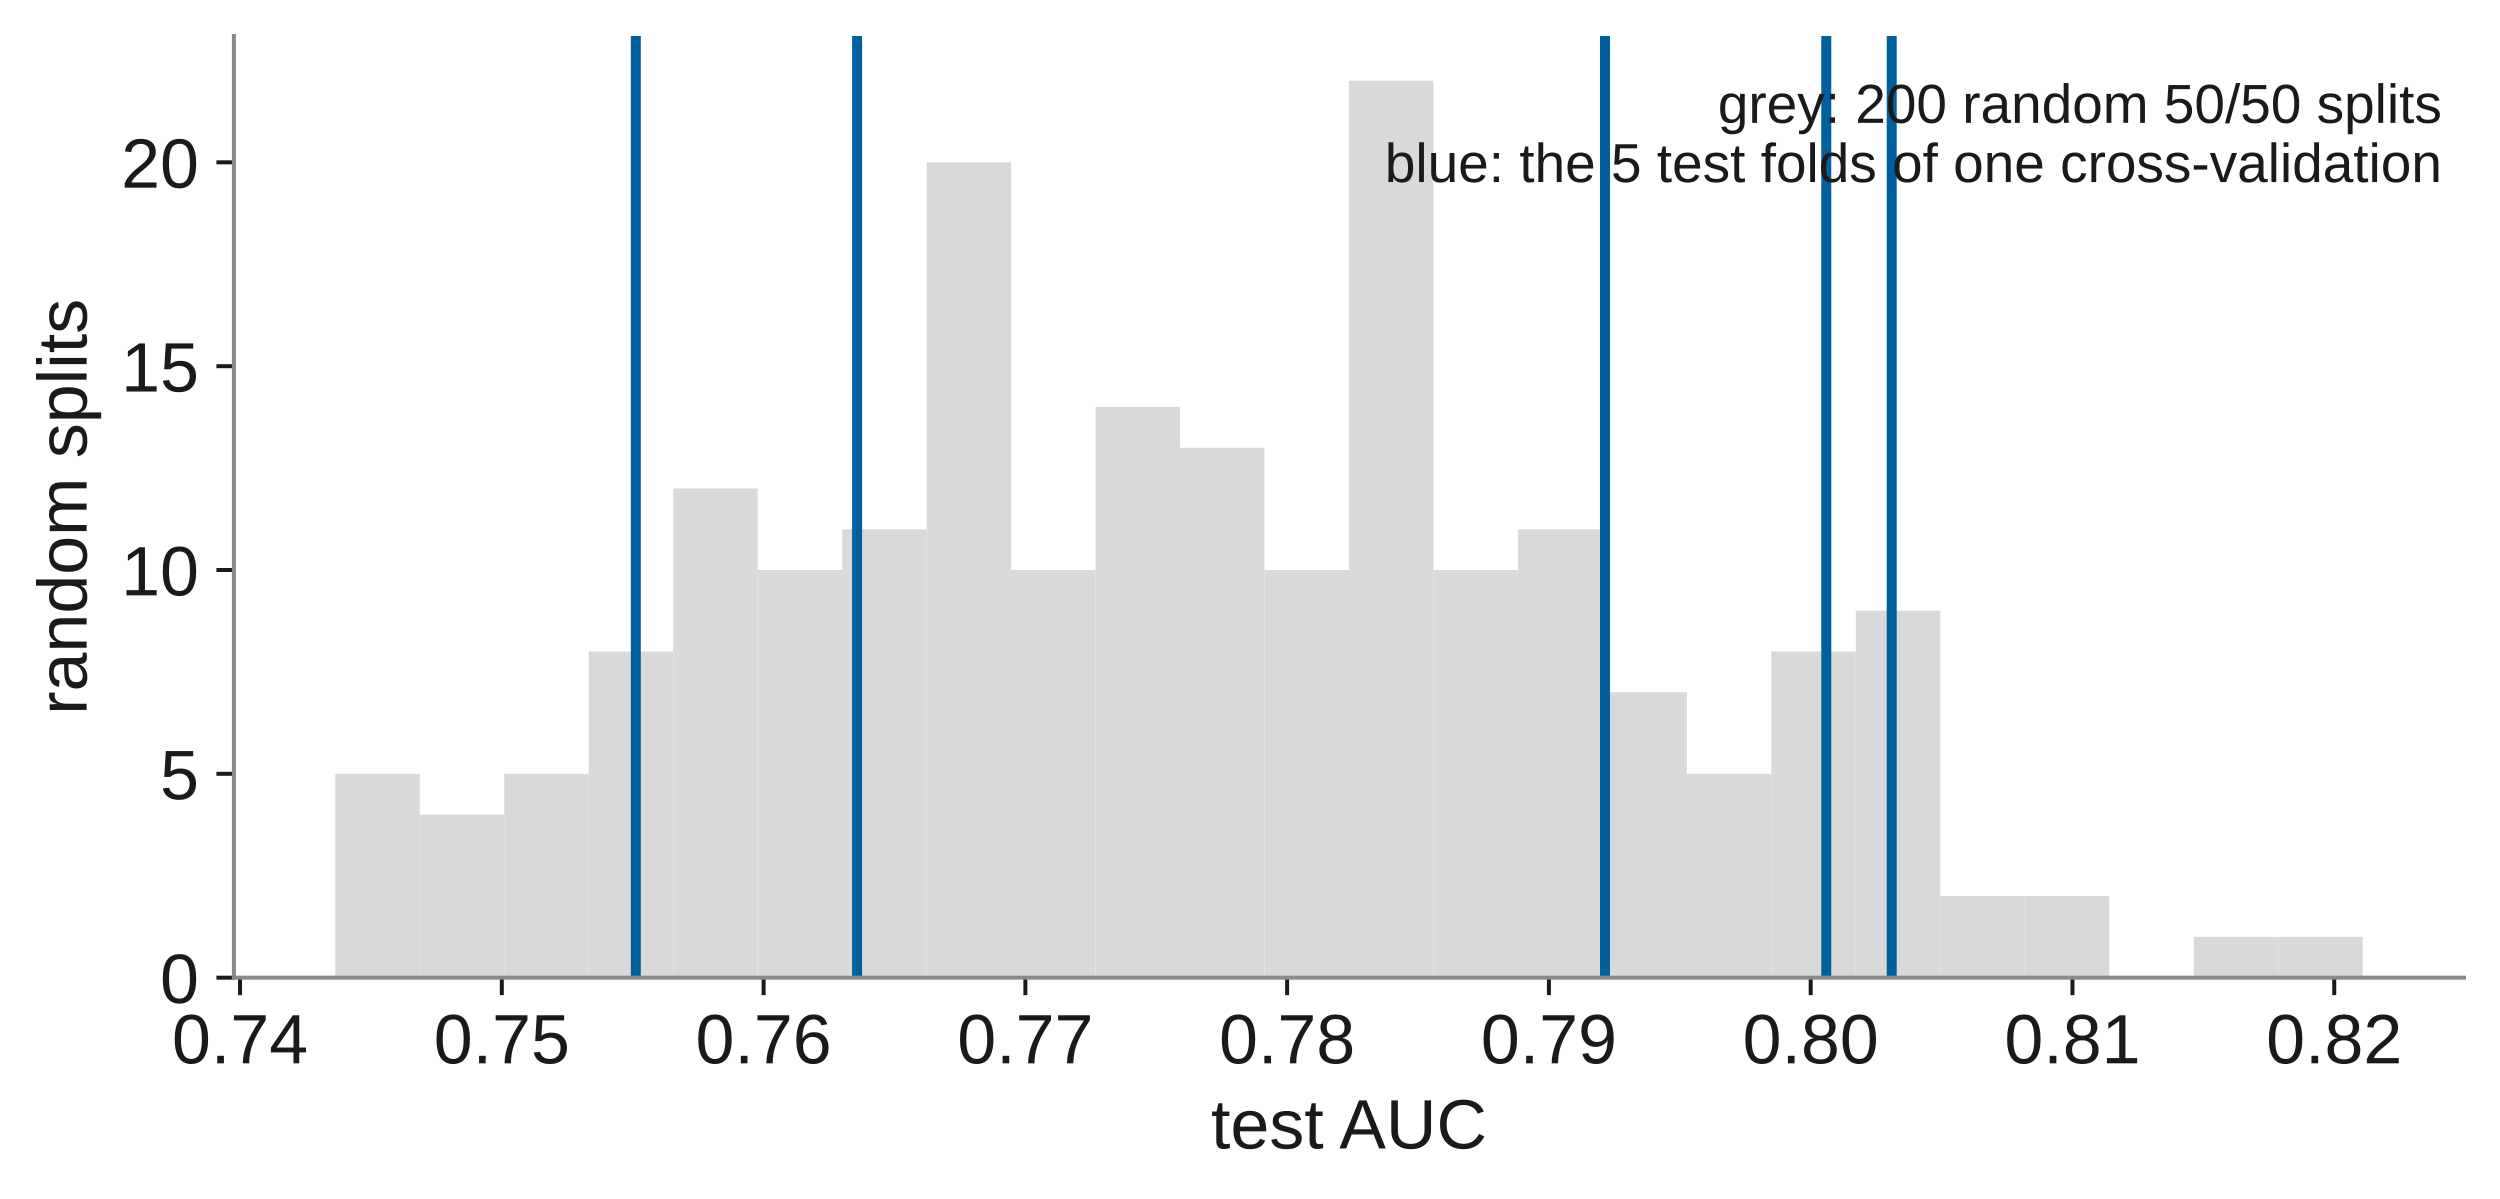
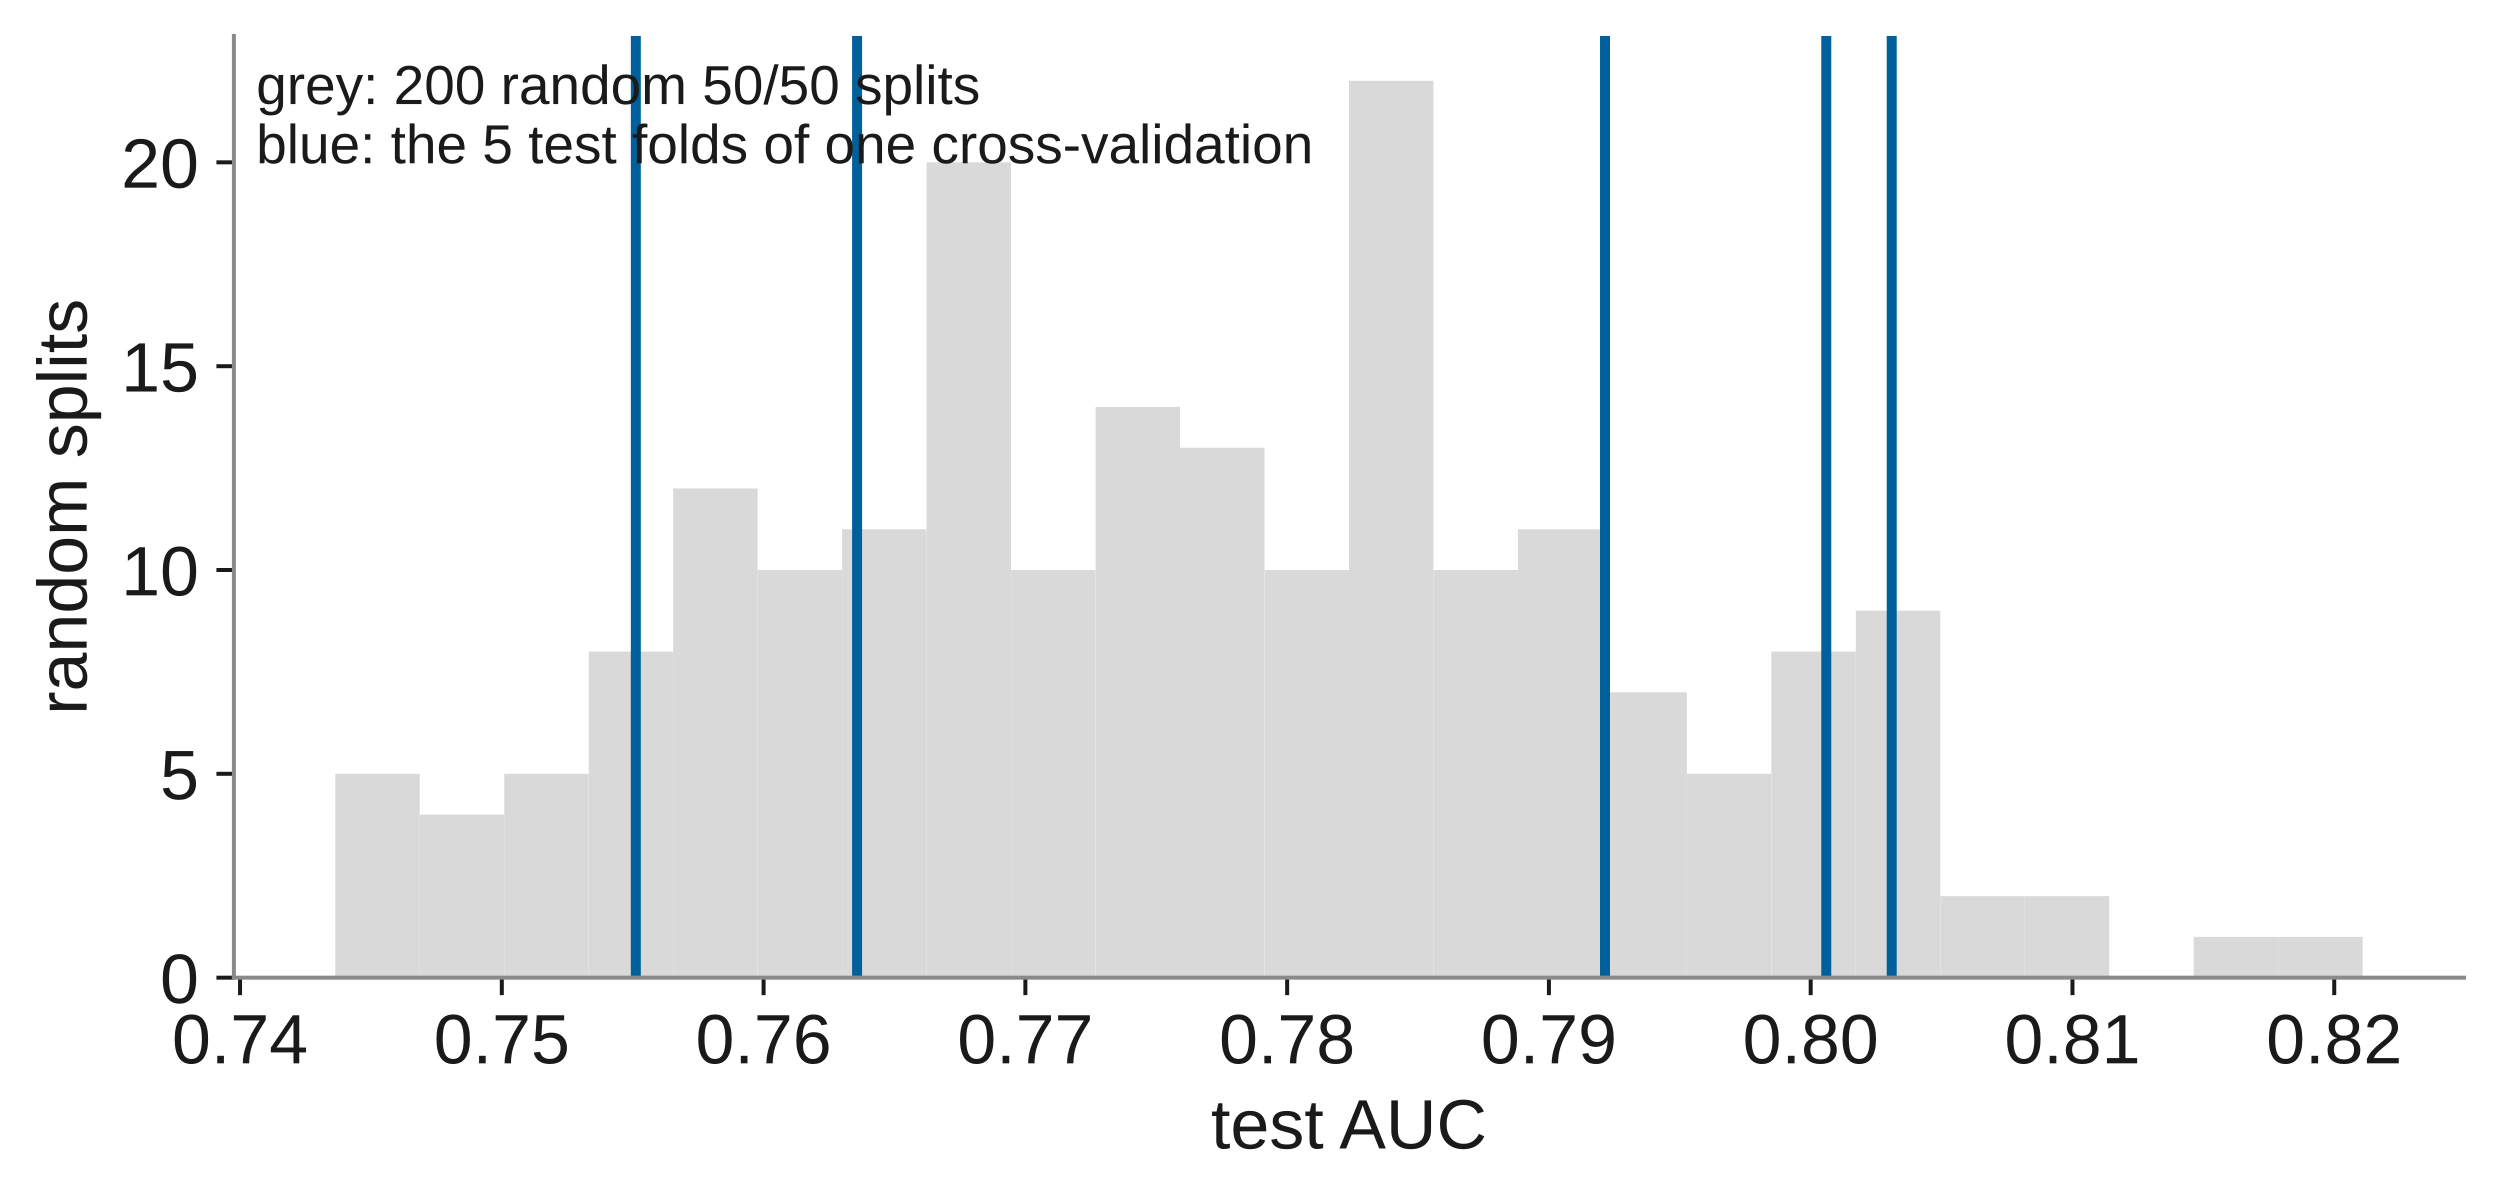
<svg xmlns="http://www.w3.org/2000/svg" xmlns:xlink="http://www.w3.org/1999/xlink" width="500.421pt" height="239.997pt" viewBox="0 0 500.421 239.997" version="1.1">
  <defs>
    <style type="text/css">*{stroke-linejoin: round; stroke-linecap: butt}</style>
  </defs>
  <g id="figure_1">
    <g id="patch_1">
      <path d="M 0 239.997  L 500.421 239.997  L 500.421 0  L 0 0  L 0 239.997  z " style="fill: none" />
    </g>
    <g id="axes_1">
      <g id="patch_2">
        <path d="M 46.821 195.696  L 493.221 195.696  L 493.221 7.2  L 46.821 7.2  L 46.821 195.696  z " style="fill: none" />
      </g>
      <g id="patch_3">
        <path d="M 67.112 195.696  L 84.021 195.696  L 84.021 154.896  L 67.112 154.896  z " clip-path="url(#p59104efd13)" style="fill: #d9d9d9" />
      </g>
      <g id="patch_4">
        <path d="M 84.021 195.696  L 100.93 195.696  L 100.93 163.056  L 84.021 163.056  z " clip-path="url(#p59104efd13)" style="fill: #d9d9d9" />
      </g>
      <g id="patch_5">
        <path d="M 100.93 195.696  L 117.839 195.696  L 117.839 154.896  L 100.93 154.896  z " clip-path="url(#p59104efd13)" style="fill: #d9d9d9" />
      </g>
      <g id="patch_6">
        <path d="M 117.839 195.696  L 134.749 195.696  L 134.749 130.416  L 117.839 130.416  z " clip-path="url(#p59104efd13)" style="fill: #d9d9d9" />
      </g>
      <g id="patch_7">
        <path d="M 134.749 195.696  L 151.658 195.696  L 151.658 97.776  L 134.749 97.776  z " clip-path="url(#p59104efd13)" style="fill: #d9d9d9" />
      </g>
      <g id="patch_8">
        <path d="M 151.658 195.696  L 168.567 195.696  L 168.567 114.096  L 151.658 114.096  z " clip-path="url(#p59104efd13)" style="fill: #d9d9d9" />
      </g>
      <g id="patch_9">
        <path d="M 168.567 195.696  L 185.476 195.696  L 185.476 105.936  L 168.567 105.936  z " clip-path="url(#p59104efd13)" style="fill: #d9d9d9" />
      </g>
      <g id="patch_10">
        <path d="M 185.476 195.696  L 202.385 195.696  L 202.385 32.496  L 185.476 32.496  z " clip-path="url(#p59104efd13)" style="fill: #d9d9d9" />
      </g>
      <g id="patch_11">
        <path d="M 202.385 195.696  L 219.294 195.696  L 219.294 114.096  L 202.385 114.096  z " clip-path="url(#p59104efd13)" style="fill: #d9d9d9" />
      </g>
      <g id="patch_12">
        <path d="M 219.294 195.696  L 236.203 195.696  L 236.203 81.456  L 219.294 81.456  z " clip-path="url(#p59104efd13)" style="fill: #d9d9d9" />
      </g>
      <g id="patch_13">
        <path d="M 236.203 195.696  L 253.112 195.696  L 253.112 89.616  L 236.203 89.616  z " clip-path="url(#p59104efd13)" style="fill: #d9d9d9" />
      </g>
      <g id="patch_14">
        <path d="M 253.112 195.696  L 270.021 195.696  L 270.021 114.096  L 253.112 114.096  z " clip-path="url(#p59104efd13)" style="fill: #d9d9d9" />
      </g>
      <g id="patch_15">
        <path d="M 270.021 195.696  L 286.93 195.696  L 286.93 16.176  L 270.021 16.176  z " clip-path="url(#p59104efd13)" style="fill: #d9d9d9" />
      </g>
      <g id="patch_16">
        <path d="M 286.93 195.696  L 303.839 195.696  L 303.839 114.096  L 286.93 114.096  z " clip-path="url(#p59104efd13)" style="fill: #d9d9d9" />
      </g>
      <g id="patch_17">
        <path d="M 303.839 195.696  L 320.749 195.696  L 320.749 105.936  L 303.839 105.936  z " clip-path="url(#p59104efd13)" style="fill: #d9d9d9" />
      </g>
      <g id="patch_18">
        <path d="M 320.749 195.696  L 337.658 195.696  L 337.658 138.576  L 320.749 138.576  z " clip-path="url(#p59104efd13)" style="fill: #d9d9d9" />
      </g>
      <g id="patch_19">
        <path d="M 337.658 195.696  L 354.567 195.696  L 354.567 154.896  L 337.658 154.896  z " clip-path="url(#p59104efd13)" style="fill: #d9d9d9" />
      </g>
      <g id="patch_20">
        <path d="M 354.567 195.696  L 371.476 195.696  L 371.476 130.416  L 354.567 130.416  z " clip-path="url(#p59104efd13)" style="fill: #d9d9d9" />
      </g>
      <g id="patch_21">
        <path d="M 371.476 195.696  L 388.385 195.696  L 388.385 122.256  L 371.476 122.256  z " clip-path="url(#p59104efd13)" style="fill: #d9d9d9" />
      </g>
      <g id="patch_22">
        <path d="M 388.385 195.696  L 405.294 195.696  L 405.294 179.376  L 388.385 179.376  z " clip-path="url(#p59104efd13)" style="fill: #d9d9d9" />
      </g>
      <g id="patch_23">
        <path d="M 405.294 195.696  L 422.203 195.696  L 422.203 179.376  L 405.294 179.376  z " clip-path="url(#p59104efd13)" style="fill: #d9d9d9" />
      </g>
      <g id="patch_24">
        <path d="M 422.203 195.696  L 439.112 195.696  L 439.112 195.696  L 422.203 195.696  z " clip-path="url(#p59104efd13)" style="fill: #d9d9d9" />
      </g>
      <g id="patch_25">
        <path d="M 439.112 195.696  L 456.021 195.696  L 456.021 187.536  L 439.112 187.536  z " clip-path="url(#p59104efd13)" style="fill: #d9d9d9" />
      </g>
      <g id="patch_26">
        <path d="M 456.021 195.696  L 472.93 195.696  L 472.93 187.536  L 456.021 187.536  z " clip-path="url(#p59104efd13)" style="fill: #d9d9d9" />
      </g>
      <g id="matplotlib.axis_1">
        <g id="xtick_1">
          <g id="line2d_1">
            <defs>
              <path id="me658e1f91e" d="M 0 0  L 0 3.5  " style="stroke: #1a1a1a; stroke-width: 0.8" />
            </defs>
            <g>
              <use xlink:href="#me658e1f91e" x="48.049" y="195.696" style="fill: #1a1a1a; stroke: #1a1a1a; stroke-width: 0.8" />
            </g>
          </g>
          <g id="text_1">
            <text style="fill: #1a1a1a; font: 14px 'Arimo', 'Liberation Sans', 'Arial', 'DejaVu Sans', sans-serif; text-anchor: middle" x="48.049" y="212.842" transform="rotate(-0 48.04888 212.8416)">0.74</text>
          </g>
        </g>
        <g id="xtick_2">
          <g id="line2d_2">
            <g>
              <use xlink:href="#me658e1f91e" x="100.448" y="195.696" style="fill: #1a1a1a; stroke: #1a1a1a; stroke-width: 0.8" />
            </g>
          </g>
          <g id="text_2">
            <text style="fill: #1a1a1a; font: 14px 'Arimo', 'Liberation Sans', 'Arial', 'DejaVu Sans', sans-serif; text-anchor: middle" x="100.448" y="212.842" transform="rotate(-0 100.4479 212.8416)">0.75</text>
          </g>
        </g>
        <g id="xtick_3">
          <g id="line2d_3">
            <g>
              <use xlink:href="#me658e1f91e" x="152.847" y="195.696" style="fill: #1a1a1a; stroke: #1a1a1a; stroke-width: 0.8" />
            </g>
          </g>
          <g id="text_3">
            <text style="fill: #1a1a1a; font: 14px 'Arimo', 'Liberation Sans', 'Arial', 'DejaVu Sans', sans-serif; text-anchor: middle" x="152.847" y="212.842" transform="rotate(-0 152.847 212.8416)">0.76</text>
          </g>
        </g>
        <g id="xtick_4">
          <g id="line2d_4">
            <g>
              <use xlink:href="#me658e1f91e" x="205.246" y="195.696" style="fill: #1a1a1a; stroke: #1a1a1a; stroke-width: 0.8" />
            </g>
          </g>
          <g id="text_4">
            <text style="fill: #1a1a1a; font: 14px 'Arimo', 'Liberation Sans', 'Arial', 'DejaVu Sans', sans-serif; text-anchor: middle" x="205.246" y="212.842" transform="rotate(-0 205.246 212.8416)">0.77</text>
          </g>
        </g>
        <g id="xtick_5">
          <g id="line2d_5">
            <g>
              <use xlink:href="#me658e1f91e" x="257.645" y="195.696" style="fill: #1a1a1a; stroke: #1a1a1a; stroke-width: 0.8" />
            </g>
          </g>
          <g id="text_5">
            <text style="fill: #1a1a1a; font: 14px 'Arimo', 'Liberation Sans', 'Arial', 'DejaVu Sans', sans-serif; text-anchor: middle" x="257.645" y="212.842" transform="rotate(-0 257.6451 212.8416)">0.78</text>
          </g>
        </g>
        <g id="xtick_6">
          <g id="line2d_6">
            <g>
              <use xlink:href="#me658e1f91e" x="310.044" y="195.696" style="fill: #1a1a1a; stroke: #1a1a1a; stroke-width: 0.8" />
            </g>
          </g>
          <g id="text_6">
            <text style="fill: #1a1a1a; font: 14px 'Arimo', 'Liberation Sans', 'Arial', 'DejaVu Sans', sans-serif; text-anchor: middle" x="310.044" y="212.842" transform="rotate(-0 310.0441 212.8416)">0.79</text>
          </g>
        </g>
        <g id="xtick_7">
          <g id="line2d_7">
            <g>
              <use xlink:href="#me658e1f91e" x="362.443" y="195.696" style="fill: #1a1a1a; stroke: #1a1a1a; stroke-width: 0.8" />
            </g>
          </g>
          <g id="text_7">
            <text style="fill: #1a1a1a; font: 14px 'Arimo', 'Liberation Sans', 'Arial', 'DejaVu Sans', sans-serif; text-anchor: middle" x="362.443" y="212.842" transform="rotate(-0 362.4432 212.8416)">0.80</text>
          </g>
        </g>
        <g id="xtick_8">
          <g id="line2d_8">
            <g>
              <use xlink:href="#me658e1f91e" x="414.842" y="195.696" style="fill: #1a1a1a; stroke: #1a1a1a; stroke-width: 0.8" />
            </g>
          </g>
          <g id="text_8">
            <text style="fill: #1a1a1a; font: 14px 'Arimo', 'Liberation Sans', 'Arial', 'DejaVu Sans', sans-serif; text-anchor: middle" x="414.842" y="212.842" transform="rotate(-0 414.8422 212.8416)">0.81</text>
          </g>
        </g>
        <g id="xtick_9">
          <g id="line2d_9">
            <g>
              <use xlink:href="#me658e1f91e" x="467.241" y="195.696" style="fill: #1a1a1a; stroke: #1a1a1a; stroke-width: 0.8" />
            </g>
          </g>
          <g id="text_9">
            <text style="fill: #1a1a1a; font: 14px 'Arimo', 'Liberation Sans', 'Arial', 'DejaVu Sans', sans-serif; text-anchor: middle" x="467.241" y="212.842" transform="rotate(-0 467.2413 212.8416)">0.82</text>
          </g>
        </g>
        <g id="text_10">
          <text style="fill: #1a1a1a; font: 14px 'Arimo', 'Liberation Sans', 'Arial', 'DejaVu Sans', sans-serif; text-anchor: middle" x="270.021" y="229.892" transform="rotate(-0 270.0213 229.8922)">test AUC</text>
        </g>
      </g>
      <g id="matplotlib.axis_2">
        <g id="ytick_1">
          <g id="line2d_10">
            <defs>
              <path id="m560ce53495" d="M 0 0  L -3.5 0  " style="stroke: #1a1a1a; stroke-width: 0.8" />
            </defs>
            <g>
              <use xlink:href="#m560ce53495" x="46.821" y="195.696" style="fill: #1a1a1a; stroke: #1a1a1a; stroke-width: 0.8" />
            </g>
          </g>
          <g id="text_11">
            <text style="fill: #1a1a1a; font: 14px 'Arimo', 'Liberation Sans', 'Arial', 'DejaVu Sans', sans-serif; text-anchor: end" x="39.821" y="200.769" transform="rotate(-0 39.82125 200.7688)">0</text>
          </g>
        </g>
        <g id="ytick_2">
          <g id="line2d_11">
            <g>
              <use xlink:href="#m560ce53495" x="46.821" y="154.896" style="fill: #1a1a1a; stroke: #1a1a1a; stroke-width: 0.8" />
            </g>
          </g>
          <g id="text_12">
            <text style="fill: #1a1a1a; font: 14px 'Arimo', 'Liberation Sans', 'Arial', 'DejaVu Sans', sans-serif; text-anchor: end" x="39.821" y="159.969" transform="rotate(-0 39.82125 159.9688)">5</text>
          </g>
        </g>
        <g id="ytick_3">
          <g id="line2d_12">
            <g>
              <use xlink:href="#m560ce53495" x="46.821" y="114.096" style="fill: #1a1a1a; stroke: #1a1a1a; stroke-width: 0.8" />
            </g>
          </g>
          <g id="text_13">
            <text style="fill: #1a1a1a; font: 14px 'Arimo', 'Liberation Sans', 'Arial', 'DejaVu Sans', sans-serif; text-anchor: end" x="39.821" y="119.169" transform="rotate(-0 39.82125 119.1688)">10</text>
          </g>
        </g>
        <g id="ytick_4">
          <g id="line2d_13">
            <g>
              <use xlink:href="#m560ce53495" x="46.821" y="73.296" style="fill: #1a1a1a; stroke: #1a1a1a; stroke-width: 0.8" />
            </g>
          </g>
          <g id="text_14">
            <text style="fill: #1a1a1a; font: 14px 'Arimo', 'Liberation Sans', 'Arial', 'DejaVu Sans', sans-serif; text-anchor: end" x="39.821" y="78.369" transform="rotate(-0 39.82125 78.36881)">15</text>
          </g>
        </g>
        <g id="ytick_5">
          <g id="line2d_14">
            <g>
              <use xlink:href="#m560ce53495" x="46.821" y="32.496" style="fill: #1a1a1a; stroke: #1a1a1a; stroke-width: 0.8" />
            </g>
          </g>
          <g id="text_15">
            <text style="fill: #1a1a1a; font: 14px 'Arimo', 'Liberation Sans', 'Arial', 'DejaVu Sans', sans-serif; text-anchor: end" x="39.821" y="37.569" transform="rotate(-0 39.82125 37.56881)">20</text>
          </g>
        </g>
        <g id="text_16">
          <text style="fill: #1a1a1a; font: 14px 'Arimo', 'Liberation Sans', 'Arial', 'DejaVu Sans', sans-serif; text-anchor: middle" x="17.346" y="101.448" transform="rotate(-90 17.34562 101.448)">random splits</text>
        </g>
      </g>
      <g id="line2d_15">
        <path d="M 378.662 195.696  L 378.662 7.2  " clip-path="url(#p59104efd13)" style="fill: none; stroke: #00609c; stroke-width: 2; stroke-linecap: square" />
      </g>
      <g id="line2d_16">
        <path d="M 321.273 195.696  L 321.273 7.2  " clip-path="url(#p59104efd13)" style="fill: none; stroke: #00609c; stroke-width: 2; stroke-linecap: square" />
      </g>
      <g id="line2d_17">
        <path d="M 365.562 195.696  L 365.562 7.2  " clip-path="url(#p59104efd13)" style="fill: none; stroke: #00609c; stroke-width: 2; stroke-linecap: square" />
      </g>
      <g id="line2d_18">
        <path d="M 171.561 195.696  L 171.561 7.2  " clip-path="url(#p59104efd13)" style="fill: none; stroke: #00609c; stroke-width: 2; stroke-linecap: square" />
      </g>
      <g id="line2d_19">
        <path d="M 127.271 195.696  L 127.271 7.2  " clip-path="url(#p59104efd13)" style="fill: none; stroke: #00609c; stroke-width: 2; stroke-linecap: square" />
      </g>
      <g id="patch_27">
        <path d="M 46.821 195.696  L 46.821 7.2  " style="fill: none; stroke: #8a8a8a; stroke-width: 0.8; stroke-linejoin: miter; stroke-linecap: square" />
      </g>
      <g id="patch_28">
        <path d="M 46.821 195.696  L 493.221 195.696  " style="fill: none; stroke: #8a8a8a; stroke-width: 0.8; stroke-linejoin: miter; stroke-linecap: square" />
      </g>
      <g id="text_17">
-         <text style="fill: #1a1a1a; font: 11px 'Arimo', 'Liberation Sans', 'Arial', 'DejaVu Sans', sans-serif" transform="translate(343.8512 24.59636)">grey: 200 random 50/50 splits</text>
-         <text style="fill: #1a1a1a; font: 11px 'Arimo', 'Liberation Sans', 'Arial', 'DejaVu Sans', sans-serif" transform="translate(277.2049 36.44474)">blue: the 5 test folds of one cross-validation</text>
+         <text style="fill: #1a1a1a; font: 11px 'Arimo', 'Liberation Sans', 'Arial', 'DejaVu Sans', sans-serif" transform="translate(51.28525 20.82644)">grey: 200 random 50/50 splits</text>
+         <text style="fill: #1a1a1a; font: 11px 'Arimo', 'Liberation Sans', 'Arial', 'DejaVu Sans', sans-serif" transform="translate(51.28525 32.67482)">blue: the 5 test folds of one cross-validation</text>
      </g>
    </g>
  </g>
  <defs>
    <clipPath id="p59104efd13">
      <rect x="46.821" y="7.2" width="446.4" height="188.496" />
    </clipPath>
  </defs>
</svg>
